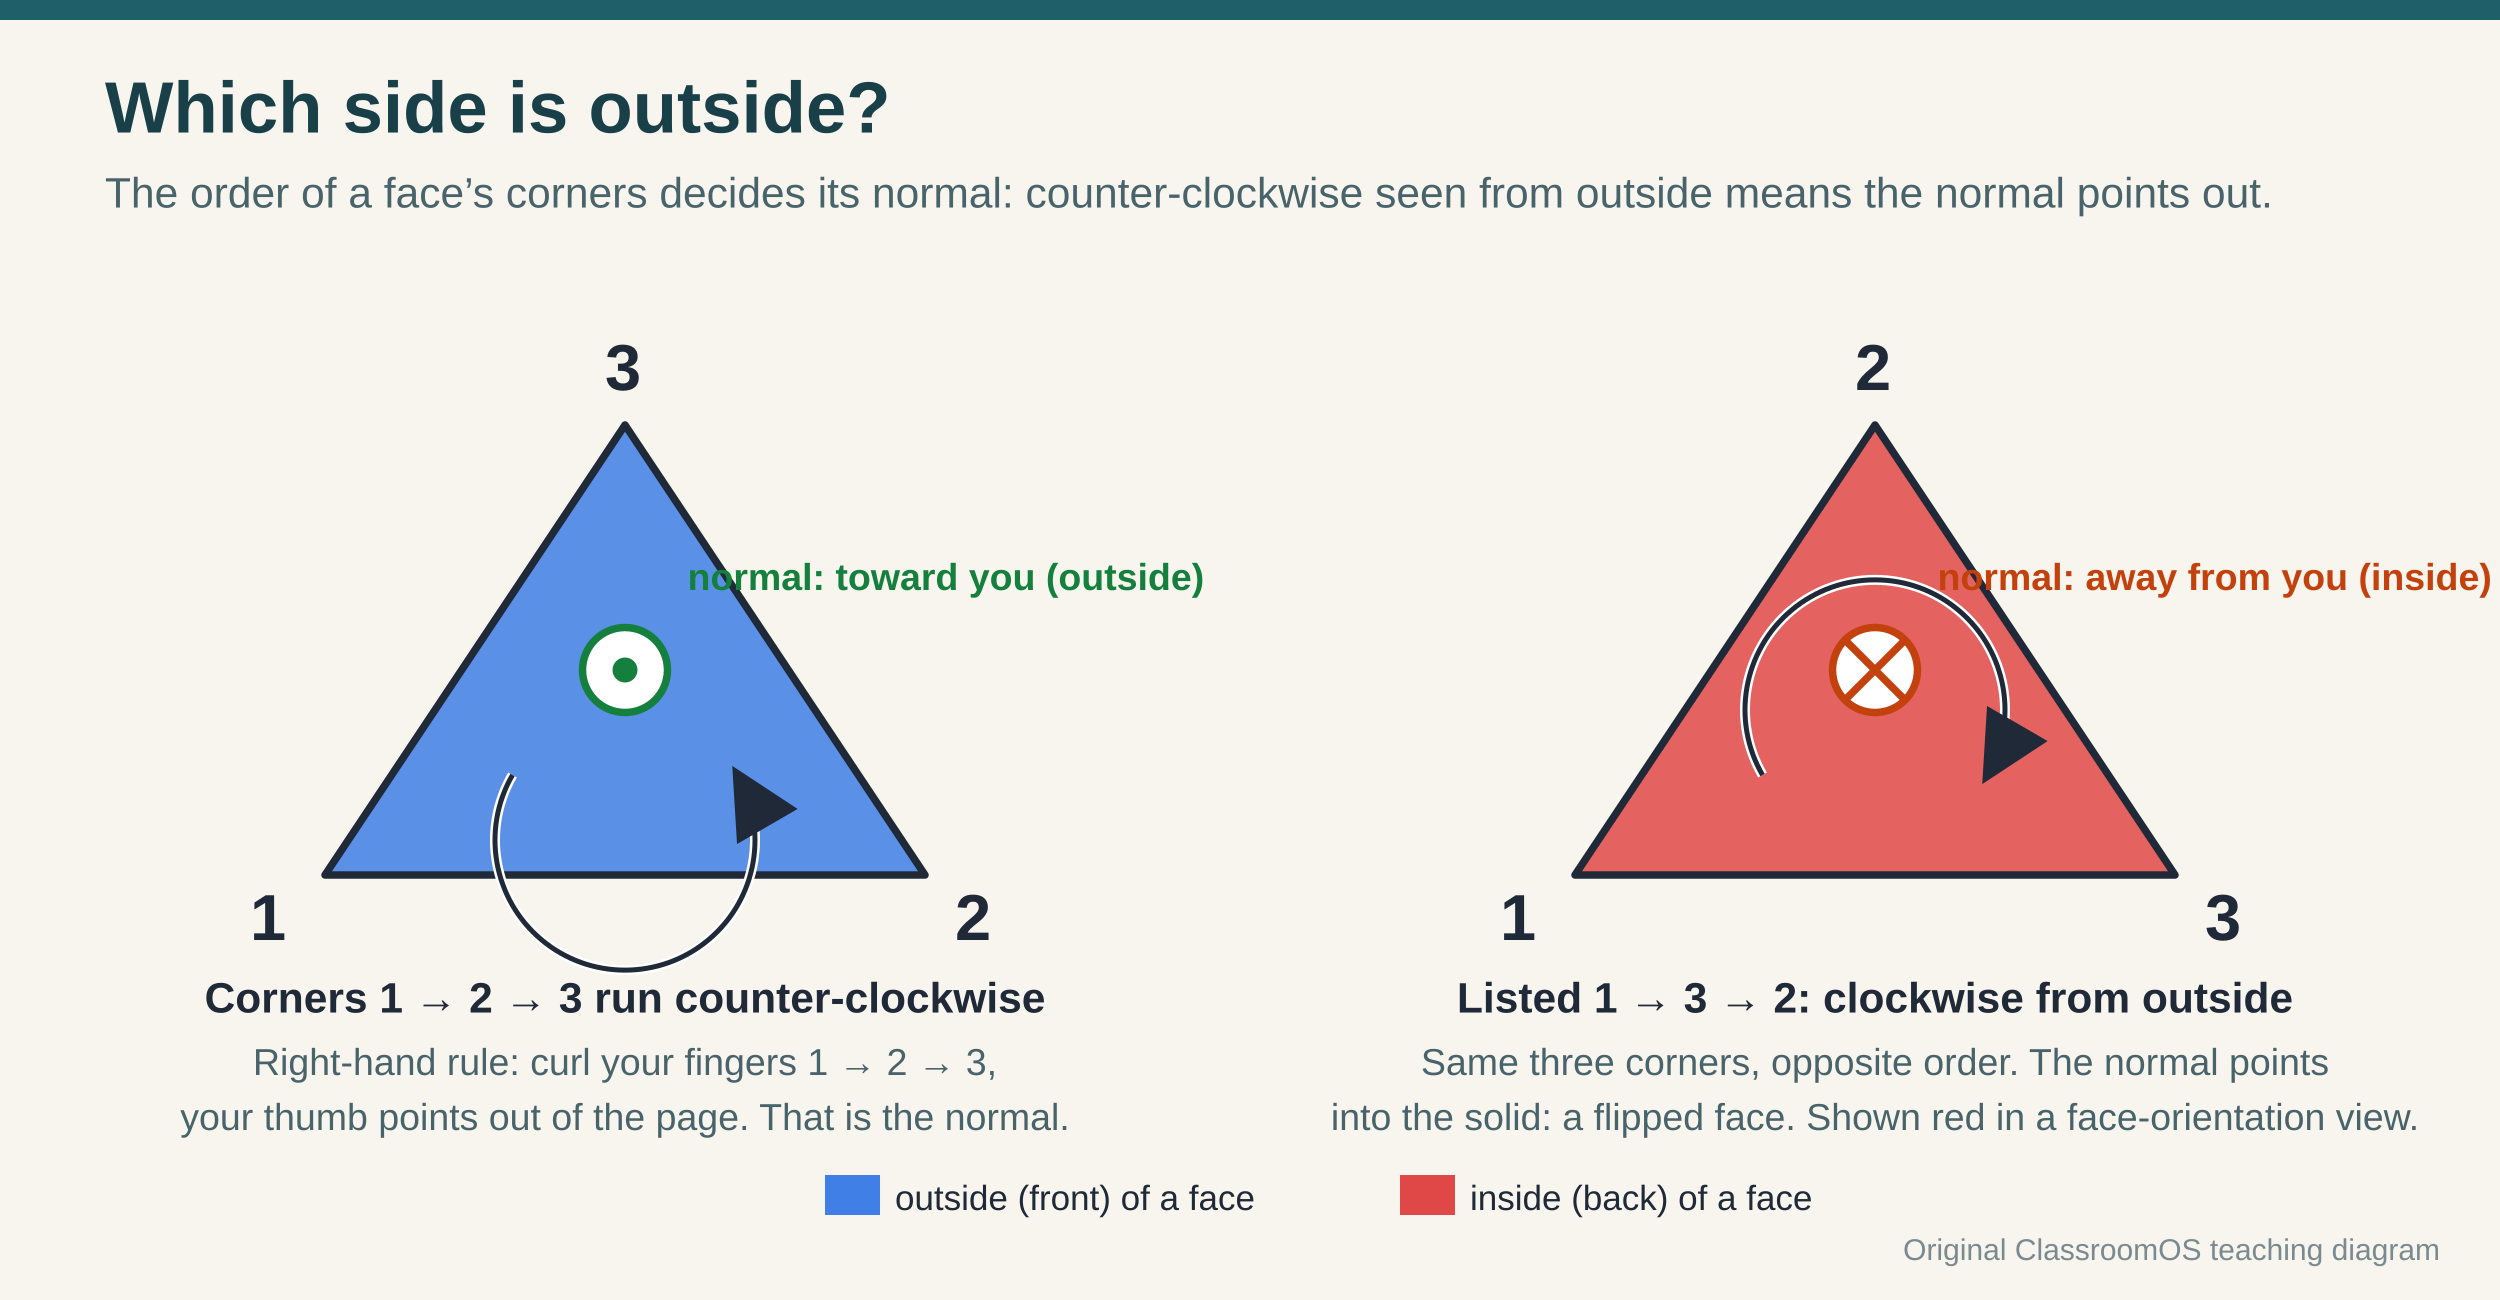
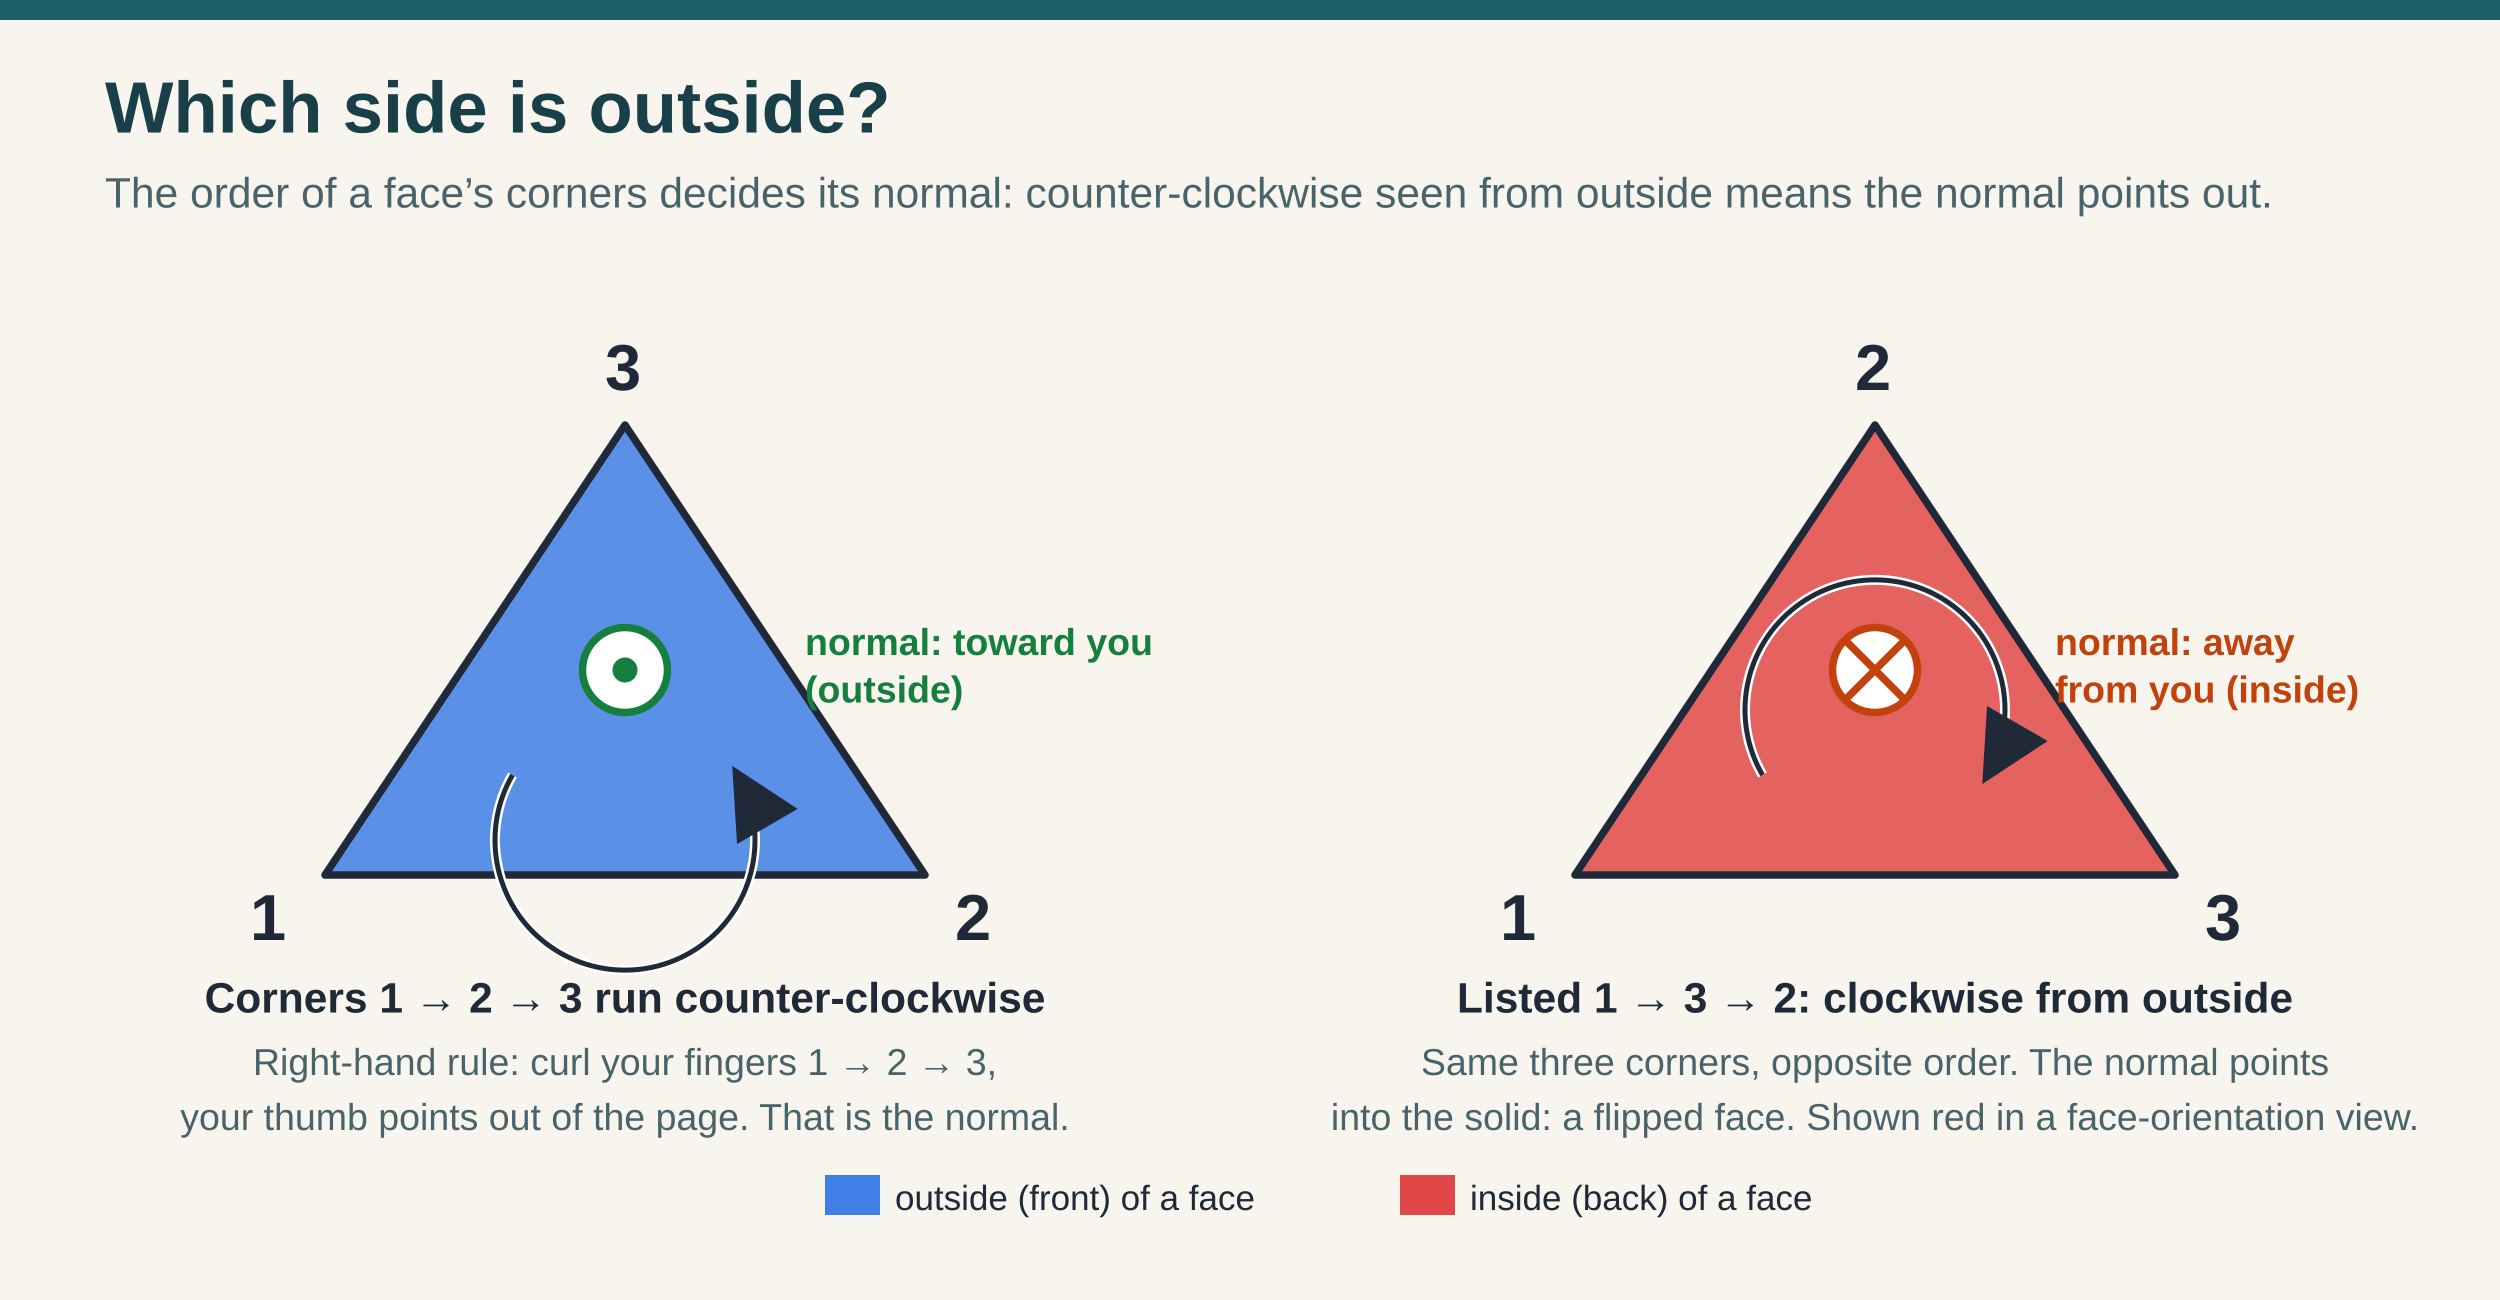
<svg xmlns="http://www.w3.org/2000/svg" viewBox="0 0 1000 520" role="img" aria-label="Left: a triangle whose corners are numbered 1, 2, 3 counter-clockwise as seen from outside; curling the fingers of the right hand in that order makes the thumb point out, and that is the normal. Right: the same triangle with corners listed 1, 3, 2, which is clockwise, so the normal points into the solid. A face orientation view colours outside faces blue and inside faces red.">
  <defs>
    <marker id="ar-ink" viewBox="0 0 10 10" refX="8.5" refY="5" markerWidth="7" markerHeight="7" orient="auto-start-reverse">
      <path d="M0 0L10 5L0 10z" fill="#1f2937" />
    </marker>
    <marker id="ar-x" viewBox="0 0 10 10" refX="8.5" refY="5" markerWidth="7" markerHeight="7" orient="auto-start-reverse">
      <path d="M0 0L10 5L0 10z" fill="#d63a3a" />
    </marker>
    <marker id="ar-y" viewBox="0 0 10 10" refX="8.5" refY="5" markerWidth="7" markerHeight="7" orient="auto-start-reverse">
      <path d="M0 0L10 5L0 10z" fill="#2e9a4a" />
    </marker>
    <marker id="ar-z" viewBox="0 0 10 10" refX="8.5" refY="5" markerWidth="7" markerHeight="7" orient="auto-start-reverse">
      <path d="M0 0L10 5L0 10z" fill="#2f6fd6" />
    </marker>
    <marker id="ar-out" viewBox="0 0 10 10" refX="8.5" refY="5" markerWidth="7" markerHeight="7" orient="auto-start-reverse">
      <path d="M0 0L10 5L0 10z" fill="#3f7fe6" />
    </marker>
    <marker id="ar-in" viewBox="0 0 10 10" refX="8.5" refY="5" markerWidth="7" markerHeight="7" orient="auto-start-reverse">
      <path d="M0 0L10 5L0 10z" fill="#e04848" />
    </marker>
    <marker id="ar-warn" viewBox="0 0 10 10" refX="8.5" refY="5" markerWidth="7" markerHeight="7" orient="auto-start-reverse">
      <path d="M0 0L10 5L0 10z" fill="#c2410c" />
    </marker>
    <marker id="ar-ok" viewBox="0 0 10 10" refX="8.5" refY="5" markerWidth="7" markerHeight="7" orient="auto-start-reverse">
      <path d="M0 0L10 5L0 10z" fill="#15803d" />
    </marker>
  </defs>
  <rect width="1000" height="520" fill="#f7f5ee" />
  <path d="M0 0h1000v8H0z" fill="#1e5f69" />
  <text x="42" y="53" font-family="Arial,Helvetica,sans-serif" font-size="29" font-weight="700" fill="#193f49">Which side is outside?</text>
  <text x="42" y="83" font-family="Arial,Helvetica,sans-serif" font-size="17" font-weight="400" fill="#49636b">The order of a face’s corners decides its normal: counter-clockwise seen from outside means the normal points out.</text>
  <polygon points="130.0,350.0 370.0,350.0 250.0,170.0" fill="#3f7fe6" stroke="#1f2937" stroke-width="3" stroke-linejoin="round" fill-opacity="0.85" />
  <text x="100" y="376" font-family="Arial,Helvetica,sans-serif" font-size="26" font-weight="700" fill="#1f2937">1</text>
  <text x="382" y="376" font-family="Arial,Helvetica,sans-serif" font-size="26" font-weight="700" fill="#1f2937">2</text>
  <text x="242" y="156" font-family="Arial,Helvetica,sans-serif" font-size="26" font-weight="700" fill="#1f2937">3</text>
  <path d="M 205 310 A 52 52 0 1 0 295 310" fill="none" stroke="#ffffff" stroke-width="4" marker-end="url(#ar-ink)" />
  <path d="M 205 310 A 52 52 0 1 0 295 310" fill="none" stroke="#1f2937" stroke-width="2" stroke-dasharray="1 0" />
  <text x="250" y="405" font-family="Arial,Helvetica,sans-serif" font-size="17" font-weight="700" fill="#1f2937" text-anchor="middle">Corners 1 → 2 → 3 run counter-clockwise</text>
  <text x="250" y="430" font-family="Arial,Helvetica,sans-serif" font-size="15" font-weight="400" fill="#49636b" text-anchor="middle">Right-hand rule: curl your fingers 1 → 2 → 3,</text>
  <text x="250" y="452" font-family="Arial,Helvetica,sans-serif" font-size="15" font-weight="400" fill="#49636b" text-anchor="middle">your thumb points out of the page. That is the normal.</text>
  <circle cx="250" cy="268" r="17" fill="#fff" stroke="#15803d" stroke-width="3" />
  <circle cx="250" cy="268" r="5" fill="#15803d" />
-   <text x="275" y="236" font-family="Arial,Helvetica,sans-serif" font-size="15" font-weight="700" fill="#15803d">normal: toward you (outside)</text>
+   <text x="322" y="262" font-family="Arial,Helvetica,sans-serif" font-size="15" font-weight="700" fill="#15803d">
+     <tspan x="322">normal: toward you</tspan>
+     <tspan x="322" dy="19">(outside)</tspan>
+   </text>
  <polygon points="630.0,350.0 870.0,350.0 750.0,170.0" fill="#e04848" stroke="#1f2937" stroke-width="3" stroke-linejoin="round" fill-opacity="0.85" />
  <text x="600" y="376" font-family="Arial,Helvetica,sans-serif" font-size="26" font-weight="700" fill="#1f2937">1</text>
  <text x="882" y="376" font-family="Arial,Helvetica,sans-serif" font-size="26" font-weight="700" fill="#1f2937">3</text>
  <text x="742" y="156" font-family="Arial,Helvetica,sans-serif" font-size="26" font-weight="700" fill="#1f2937">2</text>
  <path d="M 705 310 A 52 52 0 1 1 795 310" fill="none" stroke="#ffffff" stroke-width="4" marker-end="url(#ar-ink)" />
  <path d="M 705 310 A 52 52 0 1 1 795 310" fill="none" stroke="#1f2937" stroke-width="2" stroke-dasharray="1 0" />
  <circle cx="750" cy="268" r="17" fill="#fff" stroke="#c2410c" stroke-width="3" />
  <path d="M738 256l24 24M762 256l-24 24" stroke="#c2410c" stroke-width="3" />
-   <text x="775" y="236" font-family="Arial,Helvetica,sans-serif" font-size="15" font-weight="700" fill="#c2410c">normal: away from you (inside)</text>
+   <text x="822" y="262" font-family="Arial,Helvetica,sans-serif" font-size="15" font-weight="700" fill="#c2410c">
+     <tspan x="822">normal: away</tspan>
+     <tspan x="822" dy="19">from you (inside)</tspan>
+   </text>
  <text x="750" y="405" font-family="Arial,Helvetica,sans-serif" font-size="17" font-weight="700" fill="#1f2937" text-anchor="middle">Listed 1 → 3 → 2: clockwise from outside</text>
  <text x="750" y="430" font-family="Arial,Helvetica,sans-serif" font-size="15" font-weight="400" fill="#49636b" text-anchor="middle">Same three corners, opposite order. The normal points</text>
  <text x="750" y="452" font-family="Arial,Helvetica,sans-serif" font-size="15" font-weight="400" fill="#49636b" text-anchor="middle">into the solid: a flipped face. Shown red in a face-orientation view.</text>
  <rect x="330" y="470" width="22" height="16" fill="#3f7fe6" />
  <text x="358" y="484" font-family="Arial,Helvetica,sans-serif" font-size="14" font-weight="400" fill="#1f2937">outside (front) of a face</text>
  <rect x="560" y="470" width="22" height="16" fill="#e04848" />
  <text x="588" y="484" font-family="Arial,Helvetica,sans-serif" font-size="14" font-weight="400" fill="#1f2937">inside (back) of a face</text>
-   <text x="976" y="504" font-family="Arial,Helvetica,sans-serif" font-size="12" font-weight="400" fill="#7a8a90" text-anchor="end">Original ClassroomOS teaching diagram</text>
</svg>
